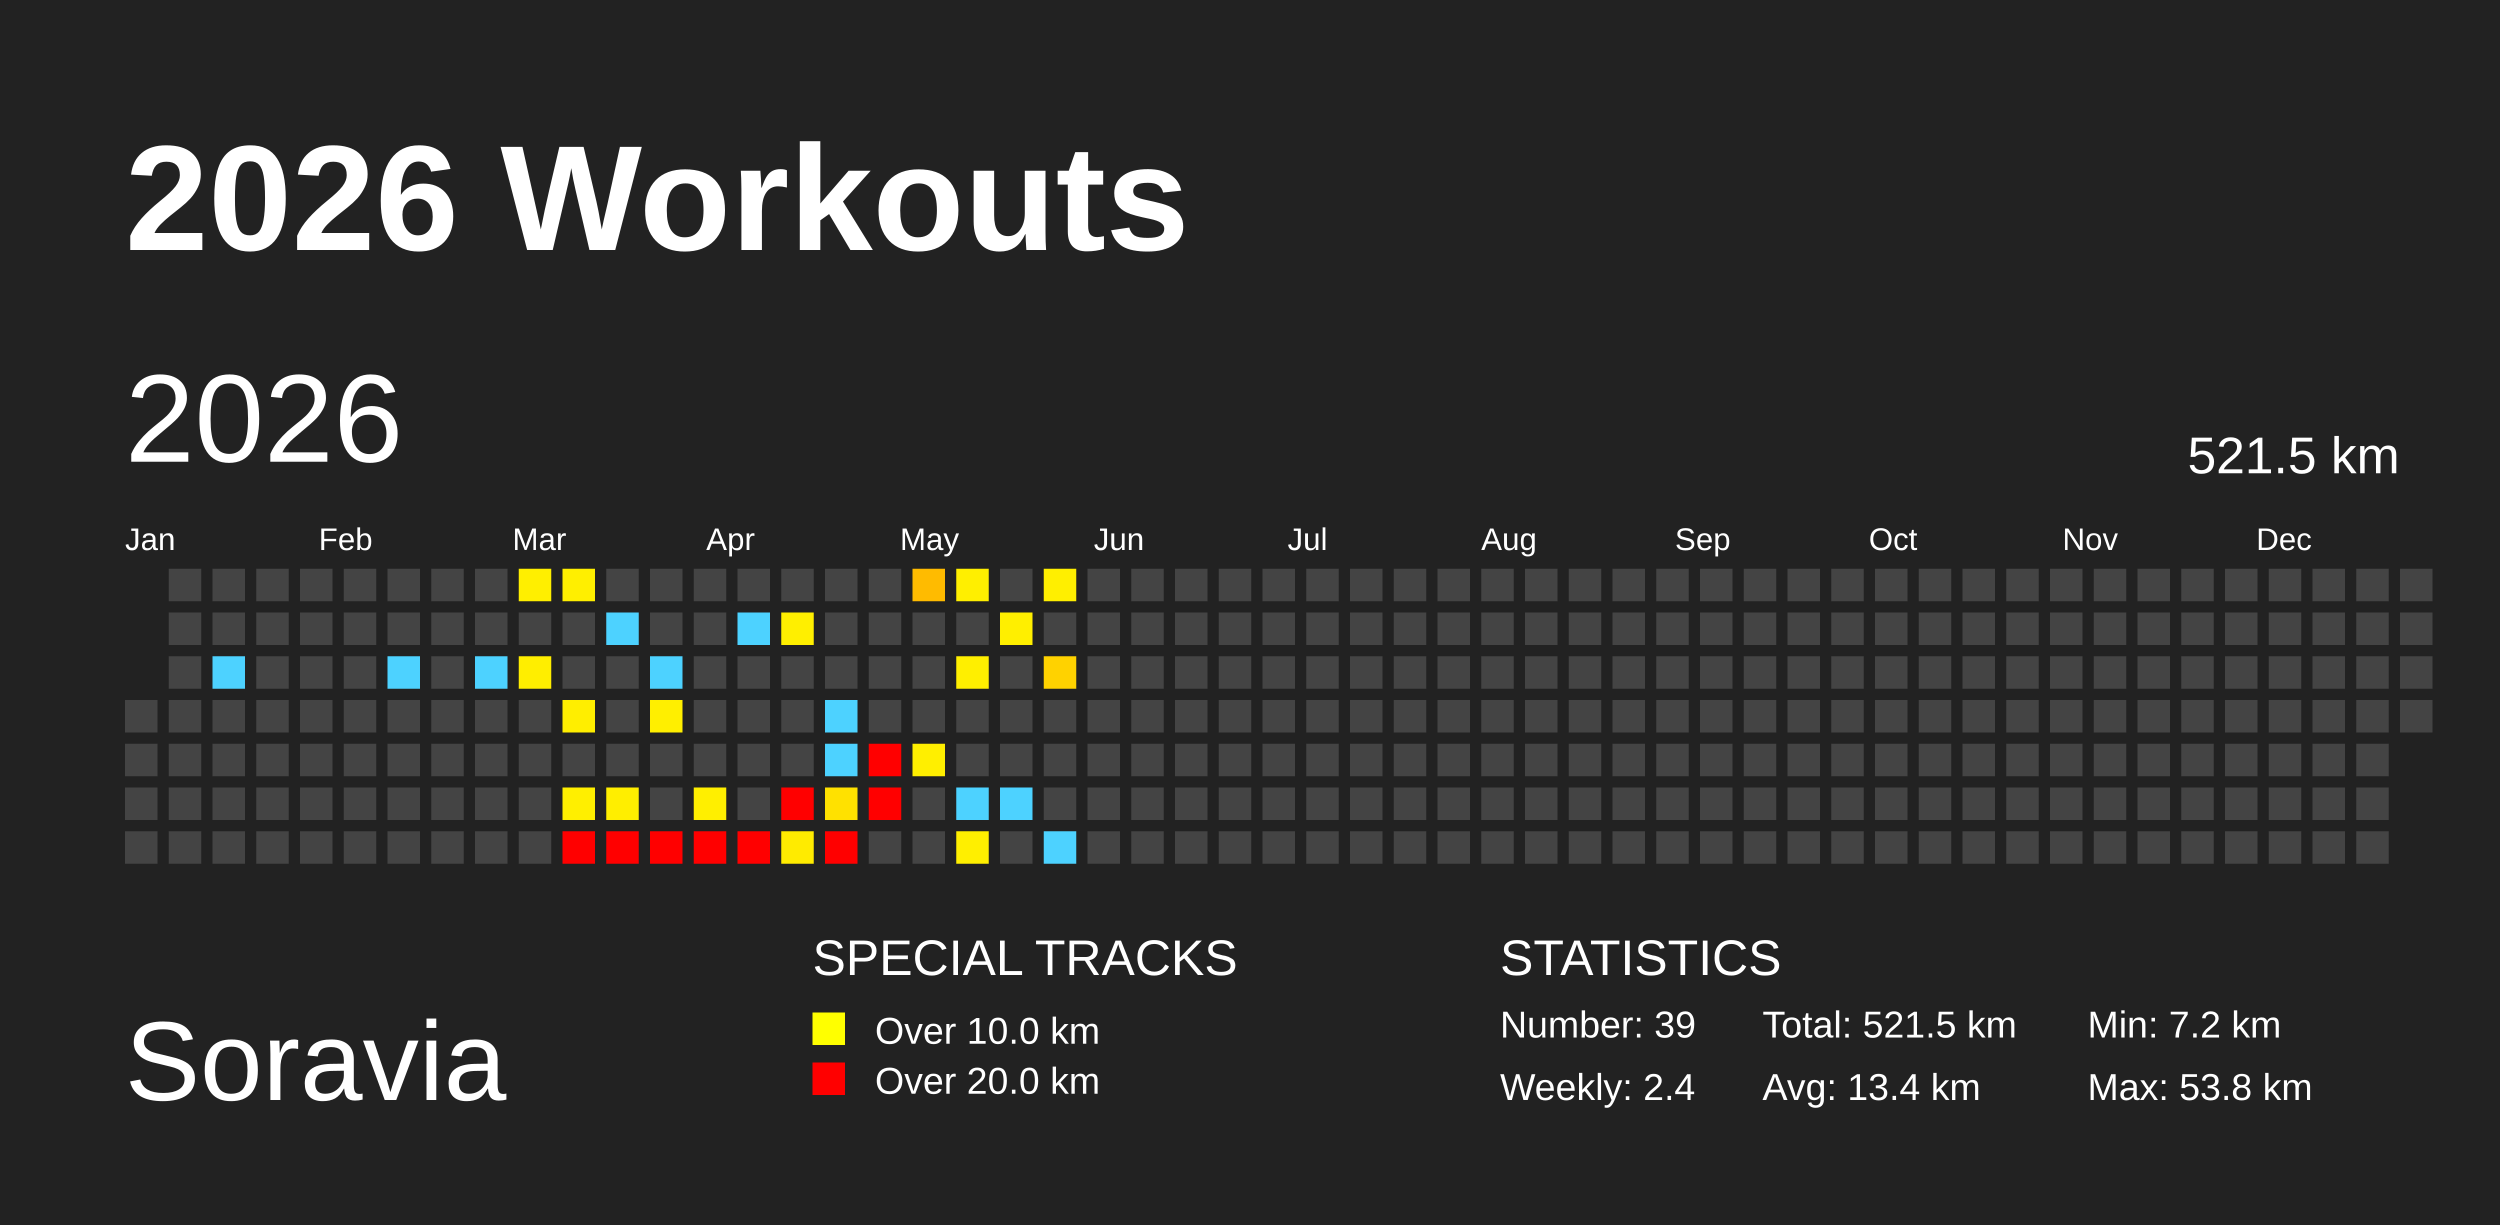
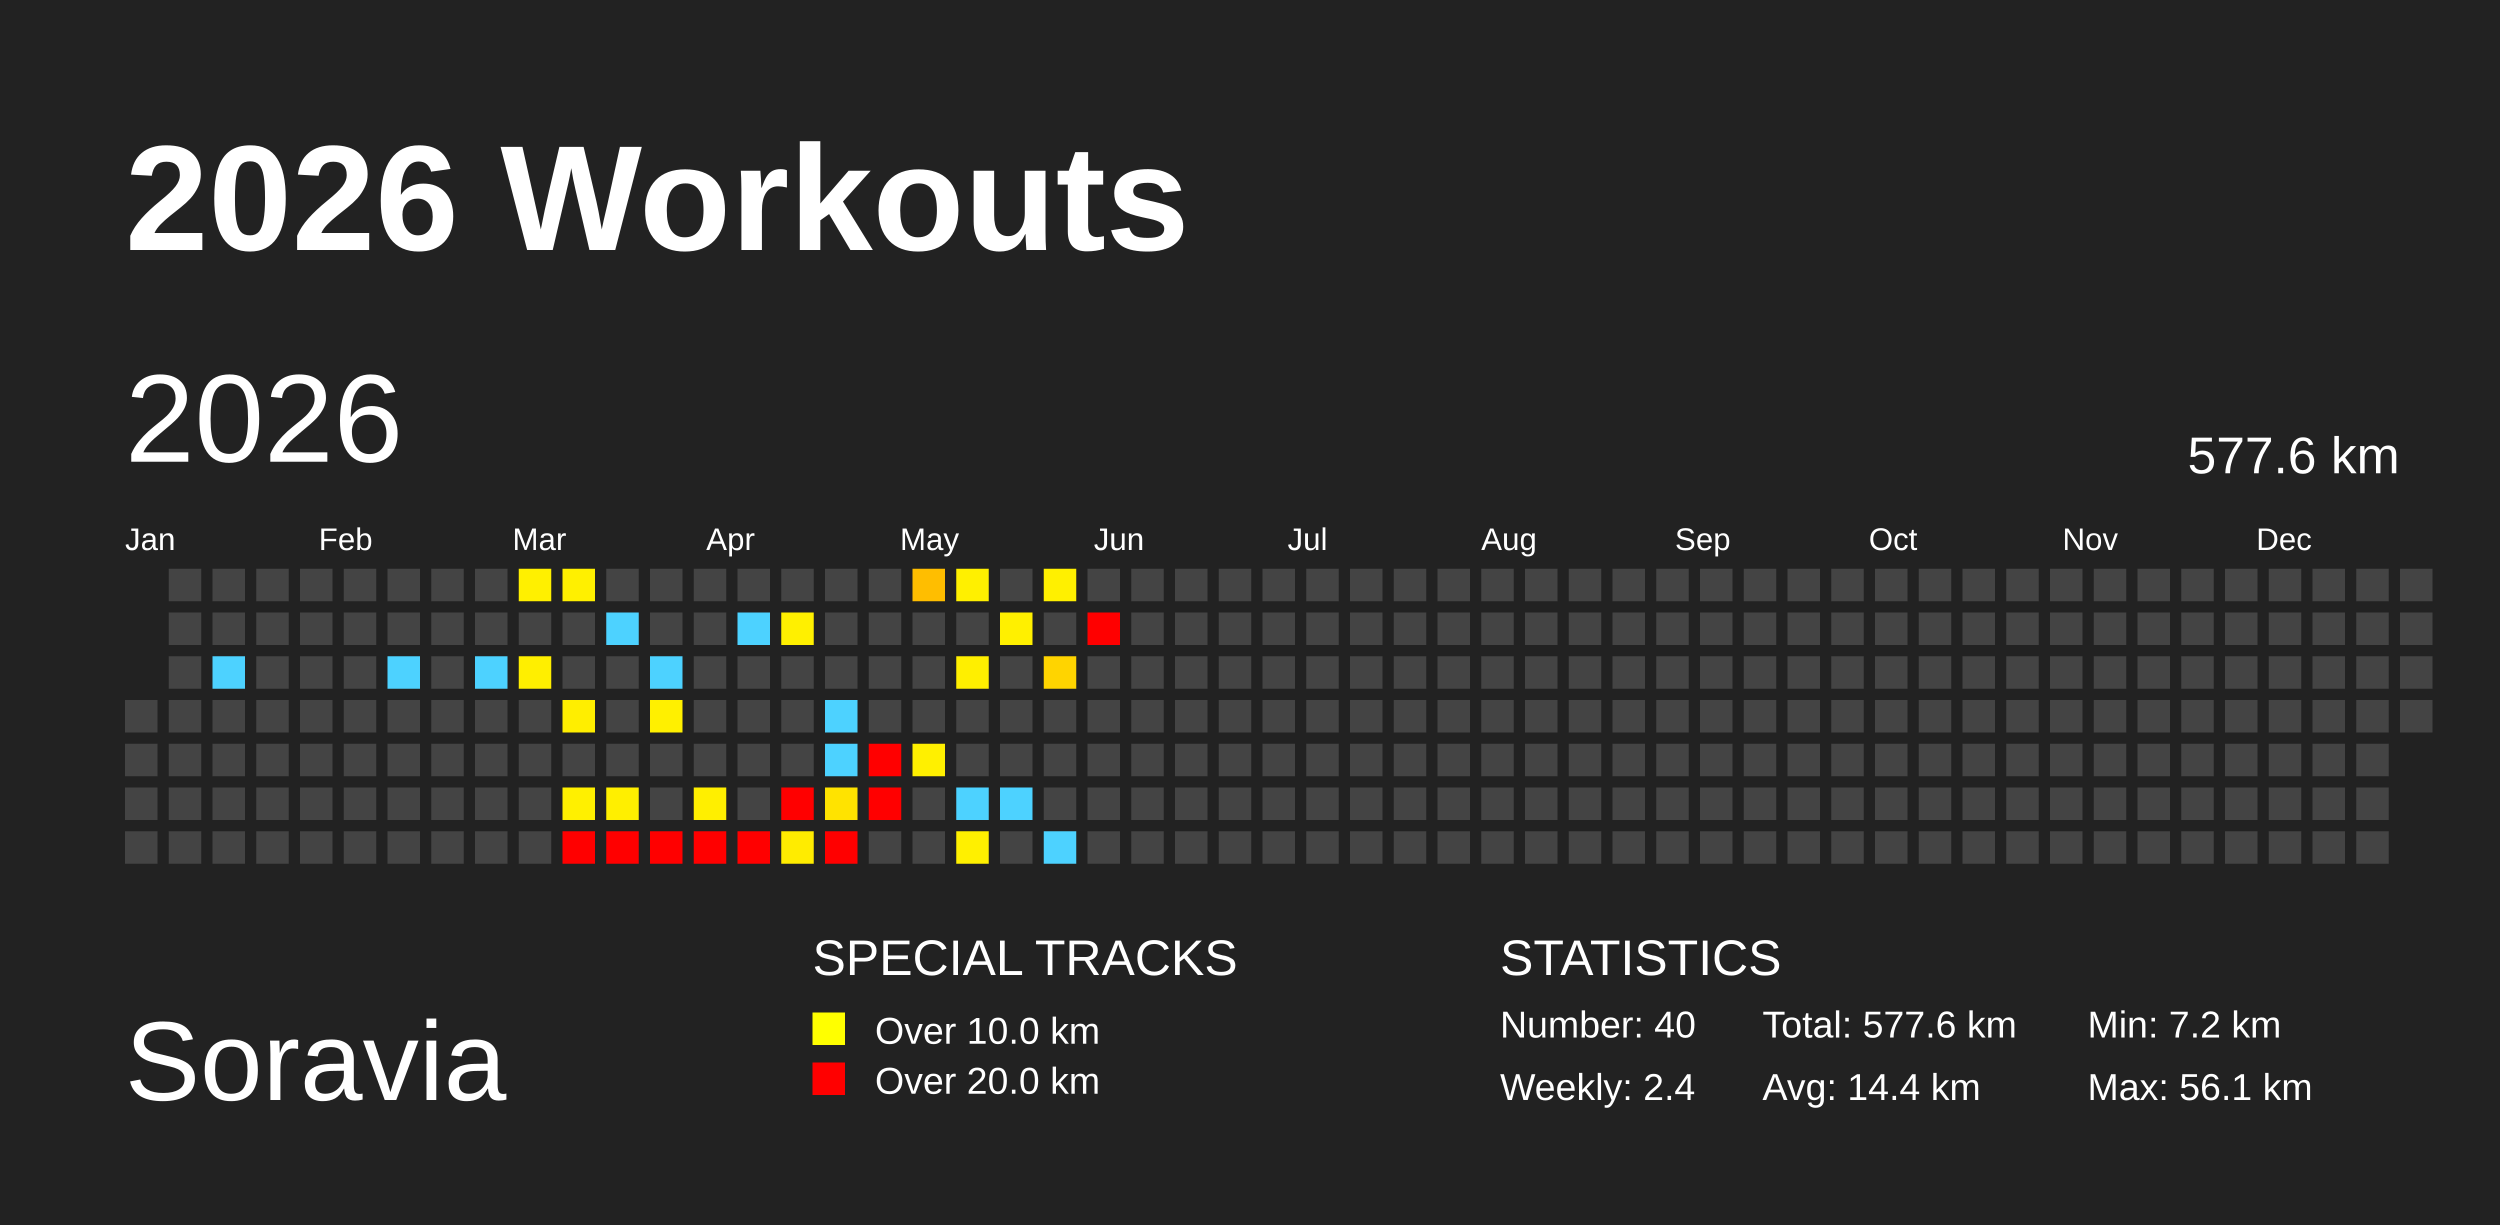
<svg xmlns="http://www.w3.org/2000/svg" baseProfile="full" height="98mm" version="1.1" viewBox="0,0,200,98" width="200mm">
  <defs />
  <rect fill="#222222" height="98" width="200" x="0" y="0" />
  <text fill="#FFFFFF" style="font-size:12px; font-family:Arial; font-weight:bold;" x="10" y="20">2026 Workouts</text>
  <text fill="#FFFFFF" style="font-size:9px; font-family:Arial" x="10" y="88">Soravia</text>
  <text fill="#FFFFFF" style="font-size:4px; font-family:Arial" x="65" y="78">SPECIAL TRACKS</text>
  <rect fill="yellow" height="2.6" width="2.6" x="65" y="81" />
  <text fill="#FFFFFF" style="font-size:3px; font-family:Arial" x="70" y="83.5">Over 10.0 km</text>
  <rect fill="red" height="2.6" width="2.6" x="65" y="85" />
  <text fill="#FFFFFF" style="font-size:3px; font-family:Arial" x="70" y="87.5">Over 20.0 km</text>
  <text fill="#FFFFFF" style="font-size:4px; font-family:Arial" x="120" y="78">STATISTICS</text>
-   <text fill="#FFFFFF" style="font-size:3px; font-family:Arial" x="120" y="83">Number: 39</text>
+   <text fill="#FFFFFF" style="font-size:3px; font-family:Arial" x="120" y="83">Number: 40</text>
  <text fill="#FFFFFF" style="font-size:3px; font-family:Arial" x="120" y="88">Weekly: 2.4</text>
-   <text fill="#FFFFFF" style="font-size:3px; font-family:Arial" x="141" y="83">Total: 521.5 km</text>
-   <text fill="#FFFFFF" style="font-size:3px; font-family:Arial" x="141" y="88">Avg: 13.4 km</text>
+   <text fill="#FFFFFF" style="font-size:3px; font-family:Arial" x="141" y="83">Total: 577.6 km</text>
+   <text fill="#FFFFFF" style="font-size:3px; font-family:Arial" x="141" y="88">Avg: 14.4 km</text>
  <text fill="#FFFFFF" style="font-size:3px; font-family:Arial" x="167" y="83">Min: 7.2 km</text>
-   <text fill="#FFFFFF" style="font-size:3px; font-family:Arial" x="167" y="88">Max: 53.8 km</text>
+   <text fill="#FFFFFF" style="font-size:3px; font-family:Arial" x="167" y="88">Max: 56.1 km</text>
  <text dominant-baseline="hanging" fill="#FFFFFF" style="font-size:10.0px; font-family:Arial;" x="10" y="30">2026</text>
-   <text dominant-baseline="hanging" fill="#FFFFFF" style="font-size:4.125px; font-family:Arial;" x="175" y="35">521.5 km</text>
+   <text dominant-baseline="hanging" fill="#FFFFFF" style="font-size:4.125px; font-family:Arial;" x="175" y="35">577.6 km</text>
  <text fill="#FFFFFF" style="font-size:2.5px; font-family:Arial" x="10.0" y="44">Jan</text>
  <text fill="#FFFFFF" style="font-size:2.5px; font-family:Arial" x="25.5" y="44">Feb</text>
  <text fill="#FFFFFF" style="font-size:2.5px; font-family:Arial" x="41.0" y="44">Mar</text>
  <text fill="#FFFFFF" style="font-size:2.5px; font-family:Arial" x="56.5" y="44">Apr</text>
  <text fill="#FFFFFF" style="font-size:2.5px; font-family:Arial" x="72.0" y="44">May</text>
  <text fill="#FFFFFF" style="font-size:2.5px; font-family:Arial" x="87.5" y="44">Jun</text>
  <text fill="#FFFFFF" style="font-size:2.5px; font-family:Arial" x="103.0" y="44">Jul</text>
  <text fill="#FFFFFF" style="font-size:2.5px; font-family:Arial" x="118.5" y="44">Aug</text>
  <text fill="#FFFFFF" style="font-size:2.5px; font-family:Arial" x="134.0" y="44">Sep</text>
  <text fill="#FFFFFF" style="font-size:2.5px; font-family:Arial" x="149.5" y="44">Oct</text>
  <text fill="#FFFFFF" style="font-size:2.5px; font-family:Arial" x="165.0" y="44">Nov</text>
  <text fill="#FFFFFF" style="font-size:2.5px; font-family:Arial" x="180.5" y="44">Dec</text>
  <rect fill="#444444" height="2.6" width="2.6" x="10.0" y="56.0" />
  <rect fill="#444444" height="2.6" width="2.6" x="10.0" y="59.5" />
  <rect fill="#444444" height="2.6" width="2.6" x="10.0" y="63.0" />
  <rect fill="#444444" height="2.6" width="2.6" x="10.0" y="66.5" />
  <rect fill="#444444" height="2.6" width="2.6" x="13.5" y="45.5" />
  <rect fill="#444444" height="2.6" width="2.6" x="13.5" y="49.0" />
  <rect fill="#444444" height="2.6" width="2.6" x="13.5" y="52.5" />
  <rect fill="#444444" height="2.6" width="2.6" x="13.5" y="56.0" />
  <rect fill="#444444" height="2.6" width="2.6" x="13.5" y="59.5" />
  <rect fill="#444444" height="2.6" width="2.6" x="13.5" y="63.0" />
  <rect fill="#444444" height="2.6" width="2.6" x="13.5" y="66.5" />
  <rect fill="#444444" height="2.6" width="2.6" x="17.0" y="45.5" />
  <rect fill="#444444" height="2.6" width="2.6" x="17.0" y="49.0" />
  <rect fill="#4dd2ff" height="2.6" width="2.6" x="17.0" y="52.5" />
  <rect fill="#444444" height="2.6" width="2.6" x="17.0" y="56.0" />
  <rect fill="#444444" height="2.6" width="2.6" x="17.0" y="59.5" />
  <rect fill="#444444" height="2.6" width="2.6" x="17.0" y="63.0" />
  <rect fill="#444444" height="2.6" width="2.6" x="17.0" y="66.5" />
  <rect fill="#444444" height="2.6" width="2.6" x="20.5" y="45.5" />
  <rect fill="#444444" height="2.6" width="2.6" x="20.5" y="49.0" />
  <rect fill="#444444" height="2.6" width="2.6" x="20.5" y="52.5" />
  <rect fill="#444444" height="2.6" width="2.6" x="20.5" y="56.0" />
  <rect fill="#444444" height="2.6" width="2.6" x="20.5" y="59.5" />
  <rect fill="#444444" height="2.6" width="2.6" x="20.5" y="63.0" />
  <rect fill="#444444" height="2.6" width="2.6" x="20.5" y="66.5" />
  <rect fill="#444444" height="2.6" width="2.6" x="24.0" y="45.5" />
  <rect fill="#444444" height="2.6" width="2.6" x="24.0" y="49.0" />
  <rect fill="#444444" height="2.6" width="2.6" x="24.0" y="52.5" />
  <rect fill="#444444" height="2.6" width="2.6" x="24.0" y="56.0" />
  <rect fill="#444444" height="2.6" width="2.6" x="24.0" y="59.5" />
  <rect fill="#444444" height="2.6" width="2.6" x="24.0" y="63.0" />
  <rect fill="#444444" height="2.6" width="2.6" x="24.0" y="66.5" />
  <rect fill="#444444" height="2.6" width="2.6" x="27.5" y="45.5" />
  <rect fill="#444444" height="2.6" width="2.6" x="27.5" y="49.0" />
  <rect fill="#444444" height="2.6" width="2.6" x="27.5" y="52.5" />
  <rect fill="#444444" height="2.6" width="2.6" x="27.5" y="56.0" />
  <rect fill="#444444" height="2.6" width="2.6" x="27.5" y="59.5" />
  <rect fill="#444444" height="2.6" width="2.6" x="27.5" y="63.0" />
  <rect fill="#444444" height="2.6" width="2.6" x="27.5" y="66.5" />
  <rect fill="#444444" height="2.6" width="2.6" x="31.0" y="45.5" />
  <rect fill="#444444" height="2.6" width="2.6" x="31.0" y="49.0" />
  <rect fill="#4dd2ff" height="2.6" width="2.6" x="31.0" y="52.5" />
  <rect fill="#444444" height="2.6" width="2.6" x="31.0" y="56.0" />
  <rect fill="#444444" height="2.6" width="2.6" x="31.0" y="59.5" />
  <rect fill="#444444" height="2.6" width="2.6" x="31.0" y="63.0" />
  <rect fill="#444444" height="2.6" width="2.6" x="31.0" y="66.5" />
  <rect fill="#444444" height="2.6" width="2.6" x="34.5" y="45.5" />
  <rect fill="#444444" height="2.6" width="2.6" x="34.5" y="49.0" />
  <rect fill="#444444" height="2.6" width="2.6" x="34.5" y="52.5" />
  <rect fill="#444444" height="2.6" width="2.6" x="34.5" y="56.0" />
  <rect fill="#444444" height="2.6" width="2.6" x="34.5" y="59.5" />
  <rect fill="#444444" height="2.6" width="2.6" x="34.5" y="63.0" />
  <rect fill="#444444" height="2.6" width="2.6" x="34.5" y="66.5" />
  <rect fill="#444444" height="2.6" width="2.6" x="38.0" y="45.5" />
  <rect fill="#444444" height="2.6" width="2.6" x="38.0" y="49.0" />
  <rect fill="#4dd2ff" height="2.6" width="2.6" x="38.0" y="52.5" />
  <rect fill="#444444" height="2.6" width="2.6" x="38.0" y="56.0" />
  <rect fill="#444444" height="2.6" width="2.6" x="38.0" y="59.5" />
  <rect fill="#444444" height="2.6" width="2.6" x="38.0" y="63.0" />
  <rect fill="#444444" height="2.6" width="2.6" x="38.0" y="66.5" />
-   <rect fill="#ffef00" height="2.6" width="2.6" x="41.5" y="45.5" />
+   <rect fill="#fff000" height="2.6" width="2.6" x="41.5" y="45.5" />
  <rect fill="#444444" height="2.6" width="2.6" x="41.5" y="49.0" />
-   <rect fill="#ffee00" height="2.6" width="2.6" x="41.5" y="52.5" />
+   <rect fill="#ffef00" height="2.6" width="2.6" x="41.5" y="52.5" />
  <rect fill="#444444" height="2.6" width="2.6" x="41.5" y="56.0" />
  <rect fill="#444444" height="2.6" width="2.6" x="41.5" y="59.5" />
  <rect fill="#444444" height="2.6" width="2.6" x="41.5" y="63.0" />
  <rect fill="#444444" height="2.6" width="2.6" x="41.5" y="66.5" />
-   <rect fill="#ffef00" height="2.6" width="2.6" x="45.0" y="45.5" />
+   <rect fill="#fff000" height="2.6" width="2.6" x="45.0" y="45.5" />
  <rect fill="#444444" height="2.6" width="2.6" x="45.0" y="49.0" />
  <rect fill="#444444" height="2.6" width="2.6" x="45.0" y="52.5" />
  <rect fill="#ffee00" height="2.6" width="2.6" x="45.0" y="56.0" />
  <rect fill="#444444" height="2.6" width="2.6" x="45.0" y="59.5" />
-   <rect fill="#ffef00" height="2.6" width="2.6" x="45.0" y="63.0" />
+   <rect fill="#fff000" height="2.6" width="2.6" x="45.0" y="63.0" />
  <rect fill="red" height="2.6" width="2.6" x="45.0" y="66.5" />
  <rect fill="#444444" height="2.6" width="2.6" x="48.5" y="45.5" />
  <rect fill="#4dd2ff" height="2.6" width="2.6" x="48.5" y="49.0" />
  <rect fill="#444444" height="2.6" width="2.6" x="48.5" y="52.5" />
  <rect fill="#444444" height="2.6" width="2.6" x="48.5" y="56.0" />
  <rect fill="#444444" height="2.6" width="2.6" x="48.5" y="59.5" />
-   <rect fill="#ffee00" height="2.6" width="2.6" x="48.5" y="63.0" />
+   <rect fill="#ffef00" height="2.6" width="2.6" x="48.5" y="63.0" />
  <rect fill="red" height="2.6" width="2.6" x="48.5" y="66.5" />
  <rect fill="#444444" height="2.6" width="2.6" x="52.0" y="45.5" />
  <rect fill="#444444" height="2.6" width="2.6" x="52.0" y="49.0" />
  <rect fill="#4dd2ff" height="2.6" width="2.6" x="52.0" y="52.5" />
-   <rect fill="#ffef00" height="2.6" width="2.6" x="52.0" y="56.0" />
+   <rect fill="#fff000" height="2.6" width="2.6" x="52.0" y="56.0" />
  <rect fill="#444444" height="2.6" width="2.6" x="52.0" y="59.5" />
  <rect fill="#444444" height="2.6" width="2.6" x="52.0" y="63.0" />
  <rect fill="red" height="2.6" width="2.6" x="52.0" y="66.5" />
  <rect fill="#444444" height="2.6" width="2.6" x="55.5" y="45.5" />
  <rect fill="#444444" height="2.6" width="2.6" x="55.5" y="49.0" />
  <rect fill="#444444" height="2.6" width="2.6" x="55.5" y="52.5" />
  <rect fill="#444444" height="2.6" width="2.6" x="55.5" y="56.0" />
  <rect fill="#444444" height="2.6" width="2.6" x="55.5" y="59.5" />
  <rect fill="#ffef00" height="2.6" width="2.6" x="55.5" y="63.0" />
  <rect fill="red" height="2.6" width="2.6" x="55.5" y="66.5" />
  <rect fill="#444444" height="2.6" width="2.6" x="59.0" y="45.5" />
  <rect fill="#4dd2ff" height="2.6" width="2.6" x="59.0" y="49.0" />
  <rect fill="#444444" height="2.6" width="2.6" x="59.0" y="52.5" />
  <rect fill="#444444" height="2.6" width="2.6" x="59.0" y="56.0" />
  <rect fill="#444444" height="2.6" width="2.6" x="59.0" y="59.5" />
  <rect fill="#444444" height="2.6" width="2.6" x="59.0" y="63.0" />
  <rect fill="red" height="2.6" width="2.6" x="59.0" y="66.5" />
  <rect fill="#444444" height="2.6" width="2.6" x="62.5" y="45.5" />
-   <rect fill="#ffef00" height="2.6" width="2.6" x="62.5" y="49.0" />
+   <rect fill="#fff000" height="2.6" width="2.6" x="62.5" y="49.0" />
  <rect fill="#444444" height="2.6" width="2.6" x="62.5" y="52.5" />
  <rect fill="#444444" height="2.6" width="2.6" x="62.5" y="56.0" />
  <rect fill="#444444" height="2.6" width="2.6" x="62.5" y="59.5" />
  <rect fill="red" height="2.6" width="2.6" x="62.5" y="63.0" />
-   <rect fill="#ffeb00" height="2.6" width="2.6" x="62.5" y="66.5" />
+   <rect fill="#ffec00" height="2.6" width="2.6" x="62.5" y="66.5" />
  <rect fill="#444444" height="2.6" width="2.6" x="66.0" y="45.5" />
  <rect fill="#444444" height="2.6" width="2.6" x="66.0" y="49.0" />
  <rect fill="#444444" height="2.6" width="2.6" x="66.0" y="52.5" />
  <rect fill="#4dd2ff" height="2.6" width="2.6" x="66.0" y="56.0" />
  <rect fill="#4dd2ff" height="2.6" width="2.6" x="66.0" y="59.5" />
-   <rect fill="#ffe100" height="2.6" width="2.6" x="66.0" y="63.0" />
+   <rect fill="#ffe300" height="2.6" width="2.6" x="66.0" y="63.0" />
  <rect fill="red" height="2.6" width="2.6" x="66.0" y="66.5" />
  <rect fill="#444444" height="2.6" width="2.6" x="69.5" y="45.5" />
  <rect fill="#444444" height="2.6" width="2.6" x="69.5" y="49.0" />
  <rect fill="#444444" height="2.6" width="2.6" x="69.5" y="52.5" />
  <rect fill="#444444" height="2.6" width="2.6" x="69.5" y="56.0" />
  <rect fill="red" height="2.6" width="2.6" x="69.5" y="59.5" />
  <rect fill="red" height="2.6" width="2.6" x="69.5" y="63.0" />
  <rect fill="#444444" height="2.6" width="2.6" x="69.5" y="66.5" />
-   <rect fill="#ffbb00" height="2.6" width="2.6" x="73.0" y="45.5" />
+   <rect fill="#ffbe00" height="2.6" width="2.6" x="73.0" y="45.5" />
  <rect fill="#444444" height="2.6" width="2.6" x="73.0" y="49.0" />
  <rect fill="#444444" height="2.6" width="2.6" x="73.0" y="52.5" />
  <rect fill="#444444" height="2.6" width="2.6" x="73.0" y="56.0" />
-   <rect fill="#ffef00" height="2.6" width="2.6" x="73.0" y="59.5" />
+   <rect fill="#fff000" height="2.6" width="2.6" x="73.0" y="59.5" />
  <rect fill="#444444" height="2.6" width="2.6" x="73.0" y="63.0" />
  <rect fill="#444444" height="2.6" width="2.6" x="73.0" y="66.5" />
-   <rect fill="#ffef00" height="2.6" width="2.6" x="76.5" y="45.5" />
+   <rect fill="#fff000" height="2.6" width="2.6" x="76.5" y="45.5" />
  <rect fill="#444444" height="2.6" width="2.6" x="76.5" y="49.0" />
  <rect fill="#ffef00" height="2.6" width="2.6" x="76.5" y="52.5" />
  <rect fill="#444444" height="2.6" width="2.6" x="76.5" y="56.0" />
  <rect fill="#444444" height="2.6" width="2.6" x="76.5" y="59.5" />
  <rect fill="#4dd2ff" height="2.6" width="2.6" x="76.5" y="63.0" />
-   <rect fill="#ffef00" height="2.6" width="2.6" x="76.5" y="66.5" />
+   <rect fill="#fff000" height="2.6" width="2.6" x="76.5" y="66.5" />
  <rect fill="#444444" height="2.6" width="2.6" x="80.0" y="45.5" />
-   <rect fill="#ffef00" height="2.6" width="2.6" x="80.0" y="49.0" />
+   <rect fill="#fff000" height="2.6" width="2.6" x="80.0" y="49.0" />
  <rect fill="#444444" height="2.6" width="2.6" x="80.0" y="52.5" />
  <rect fill="#444444" height="2.6" width="2.6" x="80.0" y="56.0" />
  <rect fill="#444444" height="2.6" width="2.6" x="80.0" y="59.5" />
  <rect fill="#4dd2ff" height="2.6" width="2.6" x="80.0" y="63.0" />
  <rect fill="#444444" height="2.6" width="2.6" x="80.0" y="66.5" />
-   <rect fill="#ffef00" height="2.6" width="2.6" x="83.5" y="45.5" />
+   <rect fill="#fff000" height="2.6" width="2.6" x="83.5" y="45.5" />
  <rect fill="#444444" height="2.6" width="2.6" x="83.5" y="49.0" />
-   <rect fill="#ffd200" height="2.6" width="2.6" x="83.5" y="52.5" />
+   <rect fill="#ffd400" height="2.6" width="2.6" x="83.5" y="52.5" />
  <rect fill="#444444" height="2.6" width="2.6" x="83.5" y="56.0" />
  <rect fill="#444444" height="2.6" width="2.6" x="83.5" y="59.5" />
  <rect fill="#444444" height="2.6" width="2.6" x="83.5" y="63.0" />
  <rect fill="#4dd2ff" height="2.6" width="2.6" x="83.5" y="66.5" />
  <rect fill="#444444" height="2.6" width="2.6" x="87.0" y="45.5" />
-   <rect fill="#444444" height="2.6" width="2.6" x="87.0" y="49.0" />
+   <rect fill="red" height="2.6" width="2.6" x="87.0" y="49.0" />
  <rect fill="#444444" height="2.6" width="2.6" x="87.0" y="52.5" />
  <rect fill="#444444" height="2.6" width="2.6" x="87.0" y="56.0" />
  <rect fill="#444444" height="2.6" width="2.6" x="87.0" y="59.5" />
  <rect fill="#444444" height="2.6" width="2.6" x="87.0" y="63.0" />
  <rect fill="#444444" height="2.6" width="2.6" x="87.0" y="66.5" />
  <rect fill="#444444" height="2.6" width="2.6" x="90.5" y="45.5" />
  <rect fill="#444444" height="2.6" width="2.6" x="90.5" y="49.0" />
  <rect fill="#444444" height="2.6" width="2.6" x="90.5" y="52.5" />
  <rect fill="#444444" height="2.6" width="2.6" x="90.5" y="56.0" />
  <rect fill="#444444" height="2.6" width="2.6" x="90.5" y="59.5" />
  <rect fill="#444444" height="2.6" width="2.6" x="90.5" y="63.0" />
  <rect fill="#444444" height="2.6" width="2.6" x="90.5" y="66.5" />
  <rect fill="#444444" height="2.6" width="2.6" x="94.0" y="45.5" />
  <rect fill="#444444" height="2.6" width="2.6" x="94.0" y="49.0" />
  <rect fill="#444444" height="2.6" width="2.6" x="94.0" y="52.5" />
  <rect fill="#444444" height="2.6" width="2.6" x="94.0" y="56.0" />
  <rect fill="#444444" height="2.6" width="2.6" x="94.0" y="59.5" />
  <rect fill="#444444" height="2.6" width="2.6" x="94.0" y="63.0" />
  <rect fill="#444444" height="2.6" width="2.6" x="94.0" y="66.5" />
  <rect fill="#444444" height="2.6" width="2.6" x="97.5" y="45.5" />
  <rect fill="#444444" height="2.6" width="2.6" x="97.5" y="49.0" />
  <rect fill="#444444" height="2.6" width="2.6" x="97.5" y="52.5" />
  <rect fill="#444444" height="2.6" width="2.6" x="97.5" y="56.0" />
  <rect fill="#444444" height="2.6" width="2.6" x="97.5" y="59.5" />
  <rect fill="#444444" height="2.6" width="2.6" x="97.5" y="63.0" />
  <rect fill="#444444" height="2.6" width="2.6" x="97.5" y="66.5" />
  <rect fill="#444444" height="2.6" width="2.6" x="101.0" y="45.5" />
  <rect fill="#444444" height="2.6" width="2.6" x="101.0" y="49.0" />
  <rect fill="#444444" height="2.6" width="2.6" x="101.0" y="52.5" />
  <rect fill="#444444" height="2.6" width="2.6" x="101.0" y="56.0" />
  <rect fill="#444444" height="2.6" width="2.6" x="101.0" y="59.5" />
  <rect fill="#444444" height="2.6" width="2.6" x="101.0" y="63.0" />
  <rect fill="#444444" height="2.6" width="2.6" x="101.0" y="66.5" />
  <rect fill="#444444" height="2.6" width="2.6" x="104.5" y="45.5" />
  <rect fill="#444444" height="2.6" width="2.6" x="104.5" y="49.0" />
  <rect fill="#444444" height="2.6" width="2.6" x="104.5" y="52.5" />
  <rect fill="#444444" height="2.6" width="2.6" x="104.5" y="56.0" />
  <rect fill="#444444" height="2.6" width="2.6" x="104.5" y="59.5" />
  <rect fill="#444444" height="2.6" width="2.6" x="104.5" y="63.0" />
  <rect fill="#444444" height="2.6" width="2.6" x="104.5" y="66.5" />
  <rect fill="#444444" height="2.6" width="2.6" x="108.0" y="45.5" />
  <rect fill="#444444" height="2.6" width="2.6" x="108.0" y="49.0" />
  <rect fill="#444444" height="2.6" width="2.6" x="108.0" y="52.5" />
  <rect fill="#444444" height="2.6" width="2.6" x="108.0" y="56.0" />
  <rect fill="#444444" height="2.6" width="2.6" x="108.0" y="59.5" />
  <rect fill="#444444" height="2.6" width="2.6" x="108.0" y="63.0" />
  <rect fill="#444444" height="2.6" width="2.6" x="108.0" y="66.5" />
  <rect fill="#444444" height="2.6" width="2.6" x="111.5" y="45.5" />
  <rect fill="#444444" height="2.6" width="2.6" x="111.5" y="49.0" />
  <rect fill="#444444" height="2.6" width="2.6" x="111.5" y="52.5" />
  <rect fill="#444444" height="2.6" width="2.6" x="111.5" y="56.0" />
  <rect fill="#444444" height="2.6" width="2.6" x="111.5" y="59.5" />
  <rect fill="#444444" height="2.6" width="2.6" x="111.5" y="63.0" />
  <rect fill="#444444" height="2.6" width="2.6" x="111.5" y="66.5" />
  <rect fill="#444444" height="2.6" width="2.6" x="115.0" y="45.5" />
  <rect fill="#444444" height="2.6" width="2.6" x="115.0" y="49.0" />
  <rect fill="#444444" height="2.6" width="2.6" x="115.0" y="52.5" />
  <rect fill="#444444" height="2.6" width="2.6" x="115.0" y="56.0" />
  <rect fill="#444444" height="2.6" width="2.6" x="115.0" y="59.5" />
  <rect fill="#444444" height="2.6" width="2.6" x="115.0" y="63.0" />
  <rect fill="#444444" height="2.6" width="2.6" x="115.0" y="66.5" />
  <rect fill="#444444" height="2.6" width="2.6" x="118.5" y="45.5" />
  <rect fill="#444444" height="2.6" width="2.6" x="118.5" y="49.0" />
  <rect fill="#444444" height="2.6" width="2.6" x="118.5" y="52.5" />
  <rect fill="#444444" height="2.6" width="2.6" x="118.5" y="56.0" />
  <rect fill="#444444" height="2.6" width="2.6" x="118.5" y="59.5" />
  <rect fill="#444444" height="2.6" width="2.6" x="118.5" y="63.0" />
  <rect fill="#444444" height="2.6" width="2.6" x="118.5" y="66.5" />
  <rect fill="#444444" height="2.6" width="2.6" x="122.0" y="45.5" />
  <rect fill="#444444" height="2.6" width="2.6" x="122.0" y="49.0" />
  <rect fill="#444444" height="2.6" width="2.6" x="122.0" y="52.5" />
  <rect fill="#444444" height="2.6" width="2.6" x="122.0" y="56.0" />
  <rect fill="#444444" height="2.6" width="2.6" x="122.0" y="59.5" />
  <rect fill="#444444" height="2.6" width="2.6" x="122.0" y="63.0" />
  <rect fill="#444444" height="2.6" width="2.6" x="122.0" y="66.5" />
  <rect fill="#444444" height="2.6" width="2.6" x="125.5" y="45.5" />
  <rect fill="#444444" height="2.6" width="2.6" x="125.5" y="49.0" />
  <rect fill="#444444" height="2.6" width="2.6" x="125.5" y="52.5" />
  <rect fill="#444444" height="2.6" width="2.6" x="125.5" y="56.0" />
  <rect fill="#444444" height="2.6" width="2.6" x="125.5" y="59.5" />
  <rect fill="#444444" height="2.6" width="2.6" x="125.5" y="63.0" />
  <rect fill="#444444" height="2.6" width="2.6" x="125.5" y="66.5" />
  <rect fill="#444444" height="2.6" width="2.6" x="129.0" y="45.5" />
  <rect fill="#444444" height="2.6" width="2.6" x="129.0" y="49.0" />
  <rect fill="#444444" height="2.6" width="2.6" x="129.0" y="52.5" />
  <rect fill="#444444" height="2.6" width="2.6" x="129.0" y="56.0" />
  <rect fill="#444444" height="2.6" width="2.6" x="129.0" y="59.5" />
  <rect fill="#444444" height="2.6" width="2.6" x="129.0" y="63.0" />
  <rect fill="#444444" height="2.6" width="2.6" x="129.0" y="66.5" />
  <rect fill="#444444" height="2.6" width="2.6" x="132.5" y="45.5" />
  <rect fill="#444444" height="2.6" width="2.6" x="132.5" y="49.0" />
  <rect fill="#444444" height="2.6" width="2.6" x="132.5" y="52.5" />
  <rect fill="#444444" height="2.6" width="2.6" x="132.5" y="56.0" />
  <rect fill="#444444" height="2.6" width="2.6" x="132.5" y="59.5" />
  <rect fill="#444444" height="2.6" width="2.6" x="132.5" y="63.0" />
  <rect fill="#444444" height="2.6" width="2.6" x="132.5" y="66.5" />
  <rect fill="#444444" height="2.6" width="2.6" x="136.0" y="45.5" />
  <rect fill="#444444" height="2.6" width="2.6" x="136.0" y="49.0" />
  <rect fill="#444444" height="2.6" width="2.6" x="136.0" y="52.5" />
  <rect fill="#444444" height="2.6" width="2.6" x="136.0" y="56.0" />
  <rect fill="#444444" height="2.6" width="2.6" x="136.0" y="59.5" />
  <rect fill="#444444" height="2.6" width="2.6" x="136.0" y="63.0" />
  <rect fill="#444444" height="2.6" width="2.6" x="136.0" y="66.5" />
  <rect fill="#444444" height="2.6" width="2.6" x="139.5" y="45.5" />
  <rect fill="#444444" height="2.6" width="2.6" x="139.5" y="49.0" />
  <rect fill="#444444" height="2.6" width="2.6" x="139.5" y="52.5" />
  <rect fill="#444444" height="2.6" width="2.6" x="139.5" y="56.0" />
  <rect fill="#444444" height="2.6" width="2.6" x="139.5" y="59.5" />
  <rect fill="#444444" height="2.6" width="2.6" x="139.5" y="63.0" />
  <rect fill="#444444" height="2.6" width="2.6" x="139.5" y="66.5" />
  <rect fill="#444444" height="2.6" width="2.6" x="143.0" y="45.5" />
  <rect fill="#444444" height="2.6" width="2.6" x="143.0" y="49.0" />
  <rect fill="#444444" height="2.6" width="2.6" x="143.0" y="52.5" />
  <rect fill="#444444" height="2.6" width="2.6" x="143.0" y="56.0" />
  <rect fill="#444444" height="2.6" width="2.6" x="143.0" y="59.5" />
  <rect fill="#444444" height="2.6" width="2.6" x="143.0" y="63.0" />
  <rect fill="#444444" height="2.6" width="2.6" x="143.0" y="66.5" />
  <rect fill="#444444" height="2.6" width="2.6" x="146.5" y="45.5" />
  <rect fill="#444444" height="2.6" width="2.6" x="146.5" y="49.0" />
  <rect fill="#444444" height="2.6" width="2.6" x="146.5" y="52.5" />
  <rect fill="#444444" height="2.6" width="2.6" x="146.5" y="56.0" />
  <rect fill="#444444" height="2.6" width="2.6" x="146.5" y="59.5" />
  <rect fill="#444444" height="2.6" width="2.6" x="146.5" y="63.0" />
  <rect fill="#444444" height="2.6" width="2.6" x="146.5" y="66.5" />
  <rect fill="#444444" height="2.6" width="2.6" x="150.0" y="45.5" />
  <rect fill="#444444" height="2.6" width="2.6" x="150.0" y="49.0" />
  <rect fill="#444444" height="2.6" width="2.6" x="150.0" y="52.5" />
  <rect fill="#444444" height="2.6" width="2.6" x="150.0" y="56.0" />
  <rect fill="#444444" height="2.6" width="2.6" x="150.0" y="59.5" />
  <rect fill="#444444" height="2.6" width="2.6" x="150.0" y="63.0" />
  <rect fill="#444444" height="2.6" width="2.6" x="150.0" y="66.5" />
  <rect fill="#444444" height="2.6" width="2.6" x="153.5" y="45.5" />
  <rect fill="#444444" height="2.6" width="2.6" x="153.5" y="49.0" />
  <rect fill="#444444" height="2.6" width="2.6" x="153.5" y="52.5" />
  <rect fill="#444444" height="2.6" width="2.6" x="153.5" y="56.0" />
  <rect fill="#444444" height="2.6" width="2.6" x="153.5" y="59.5" />
  <rect fill="#444444" height="2.6" width="2.6" x="153.5" y="63.0" />
  <rect fill="#444444" height="2.6" width="2.6" x="153.5" y="66.5" />
  <rect fill="#444444" height="2.6" width="2.6" x="157.0" y="45.5" />
  <rect fill="#444444" height="2.6" width="2.6" x="157.0" y="49.0" />
  <rect fill="#444444" height="2.6" width="2.6" x="157.0" y="52.5" />
  <rect fill="#444444" height="2.6" width="2.6" x="157.0" y="56.0" />
  <rect fill="#444444" height="2.6" width="2.6" x="157.0" y="59.5" />
  <rect fill="#444444" height="2.6" width="2.6" x="157.0" y="63.0" />
  <rect fill="#444444" height="2.6" width="2.6" x="157.0" y="66.5" />
  <rect fill="#444444" height="2.6" width="2.6" x="160.5" y="45.5" />
  <rect fill="#444444" height="2.6" width="2.6" x="160.5" y="49.0" />
  <rect fill="#444444" height="2.6" width="2.6" x="160.5" y="52.5" />
  <rect fill="#444444" height="2.6" width="2.6" x="160.5" y="56.0" />
  <rect fill="#444444" height="2.6" width="2.6" x="160.5" y="59.5" />
  <rect fill="#444444" height="2.6" width="2.6" x="160.5" y="63.0" />
  <rect fill="#444444" height="2.6" width="2.6" x="160.5" y="66.5" />
  <rect fill="#444444" height="2.6" width="2.6" x="164.0" y="45.5" />
  <rect fill="#444444" height="2.6" width="2.6" x="164.0" y="49.0" />
  <rect fill="#444444" height="2.6" width="2.6" x="164.0" y="52.5" />
  <rect fill="#444444" height="2.6" width="2.6" x="164.0" y="56.0" />
  <rect fill="#444444" height="2.6" width="2.6" x="164.0" y="59.5" />
  <rect fill="#444444" height="2.6" width="2.6" x="164.0" y="63.0" />
  <rect fill="#444444" height="2.6" width="2.6" x="164.0" y="66.5" />
  <rect fill="#444444" height="2.6" width="2.6" x="167.5" y="45.5" />
  <rect fill="#444444" height="2.6" width="2.6" x="167.5" y="49.0" />
  <rect fill="#444444" height="2.6" width="2.6" x="167.5" y="52.5" />
  <rect fill="#444444" height="2.6" width="2.6" x="167.5" y="56.0" />
  <rect fill="#444444" height="2.6" width="2.6" x="167.5" y="59.5" />
  <rect fill="#444444" height="2.6" width="2.6" x="167.5" y="63.0" />
  <rect fill="#444444" height="2.6" width="2.6" x="167.5" y="66.5" />
  <rect fill="#444444" height="2.6" width="2.6" x="171.0" y="45.5" />
  <rect fill="#444444" height="2.6" width="2.6" x="171.0" y="49.0" />
  <rect fill="#444444" height="2.6" width="2.6" x="171.0" y="52.5" />
  <rect fill="#444444" height="2.6" width="2.6" x="171.0" y="56.0" />
  <rect fill="#444444" height="2.6" width="2.6" x="171.0" y="59.5" />
  <rect fill="#444444" height="2.6" width="2.6" x="171.0" y="63.0" />
  <rect fill="#444444" height="2.6" width="2.6" x="171.0" y="66.5" />
  <rect fill="#444444" height="2.6" width="2.6" x="174.5" y="45.5" />
  <rect fill="#444444" height="2.6" width="2.6" x="174.5" y="49.0" />
  <rect fill="#444444" height="2.6" width="2.6" x="174.5" y="52.5" />
  <rect fill="#444444" height="2.6" width="2.6" x="174.5" y="56.0" />
  <rect fill="#444444" height="2.6" width="2.6" x="174.5" y="59.5" />
  <rect fill="#444444" height="2.6" width="2.6" x="174.5" y="63.0" />
  <rect fill="#444444" height="2.6" width="2.6" x="174.5" y="66.5" />
  <rect fill="#444444" height="2.6" width="2.6" x="178.0" y="45.5" />
  <rect fill="#444444" height="2.6" width="2.6" x="178.0" y="49.0" />
  <rect fill="#444444" height="2.6" width="2.6" x="178.0" y="52.5" />
  <rect fill="#444444" height="2.6" width="2.6" x="178.0" y="56.0" />
  <rect fill="#444444" height="2.6" width="2.6" x="178.0" y="59.5" />
  <rect fill="#444444" height="2.6" width="2.6" x="178.0" y="63.0" />
  <rect fill="#444444" height="2.6" width="2.6" x="178.0" y="66.5" />
  <rect fill="#444444" height="2.6" width="2.6" x="181.5" y="45.5" />
  <rect fill="#444444" height="2.6" width="2.6" x="181.5" y="49.0" />
  <rect fill="#444444" height="2.6" width="2.6" x="181.5" y="52.5" />
  <rect fill="#444444" height="2.6" width="2.6" x="181.5" y="56.0" />
  <rect fill="#444444" height="2.6" width="2.6" x="181.5" y="59.5" />
  <rect fill="#444444" height="2.6" width="2.6" x="181.5" y="63.0" />
  <rect fill="#444444" height="2.6" width="2.6" x="181.5" y="66.5" />
  <rect fill="#444444" height="2.6" width="2.6" x="185.0" y="45.5" />
  <rect fill="#444444" height="2.6" width="2.6" x="185.0" y="49.0" />
  <rect fill="#444444" height="2.6" width="2.6" x="185.0" y="52.5" />
  <rect fill="#444444" height="2.6" width="2.6" x="185.0" y="56.0" />
  <rect fill="#444444" height="2.6" width="2.6" x="185.0" y="59.5" />
  <rect fill="#444444" height="2.6" width="2.6" x="185.0" y="63.0" />
  <rect fill="#444444" height="2.6" width="2.6" x="185.0" y="66.5" />
  <rect fill="#444444" height="2.6" width="2.6" x="188.5" y="45.5" />
  <rect fill="#444444" height="2.6" width="2.6" x="188.5" y="49.0" />
  <rect fill="#444444" height="2.6" width="2.6" x="188.5" y="52.5" />
  <rect fill="#444444" height="2.6" width="2.6" x="188.5" y="56.0" />
  <rect fill="#444444" height="2.6" width="2.6" x="188.5" y="59.5" />
  <rect fill="#444444" height="2.6" width="2.6" x="188.5" y="63.0" />
  <rect fill="#444444" height="2.6" width="2.6" x="188.5" y="66.5" />
  <rect fill="#444444" height="2.6" width="2.6" x="192.0" y="45.5" />
  <rect fill="#444444" height="2.6" width="2.6" x="192.0" y="49.0" />
  <rect fill="#444444" height="2.6" width="2.6" x="192.0" y="52.5" />
  <rect fill="#444444" height="2.6" width="2.6" x="192.0" y="56.0" />
</svg>
